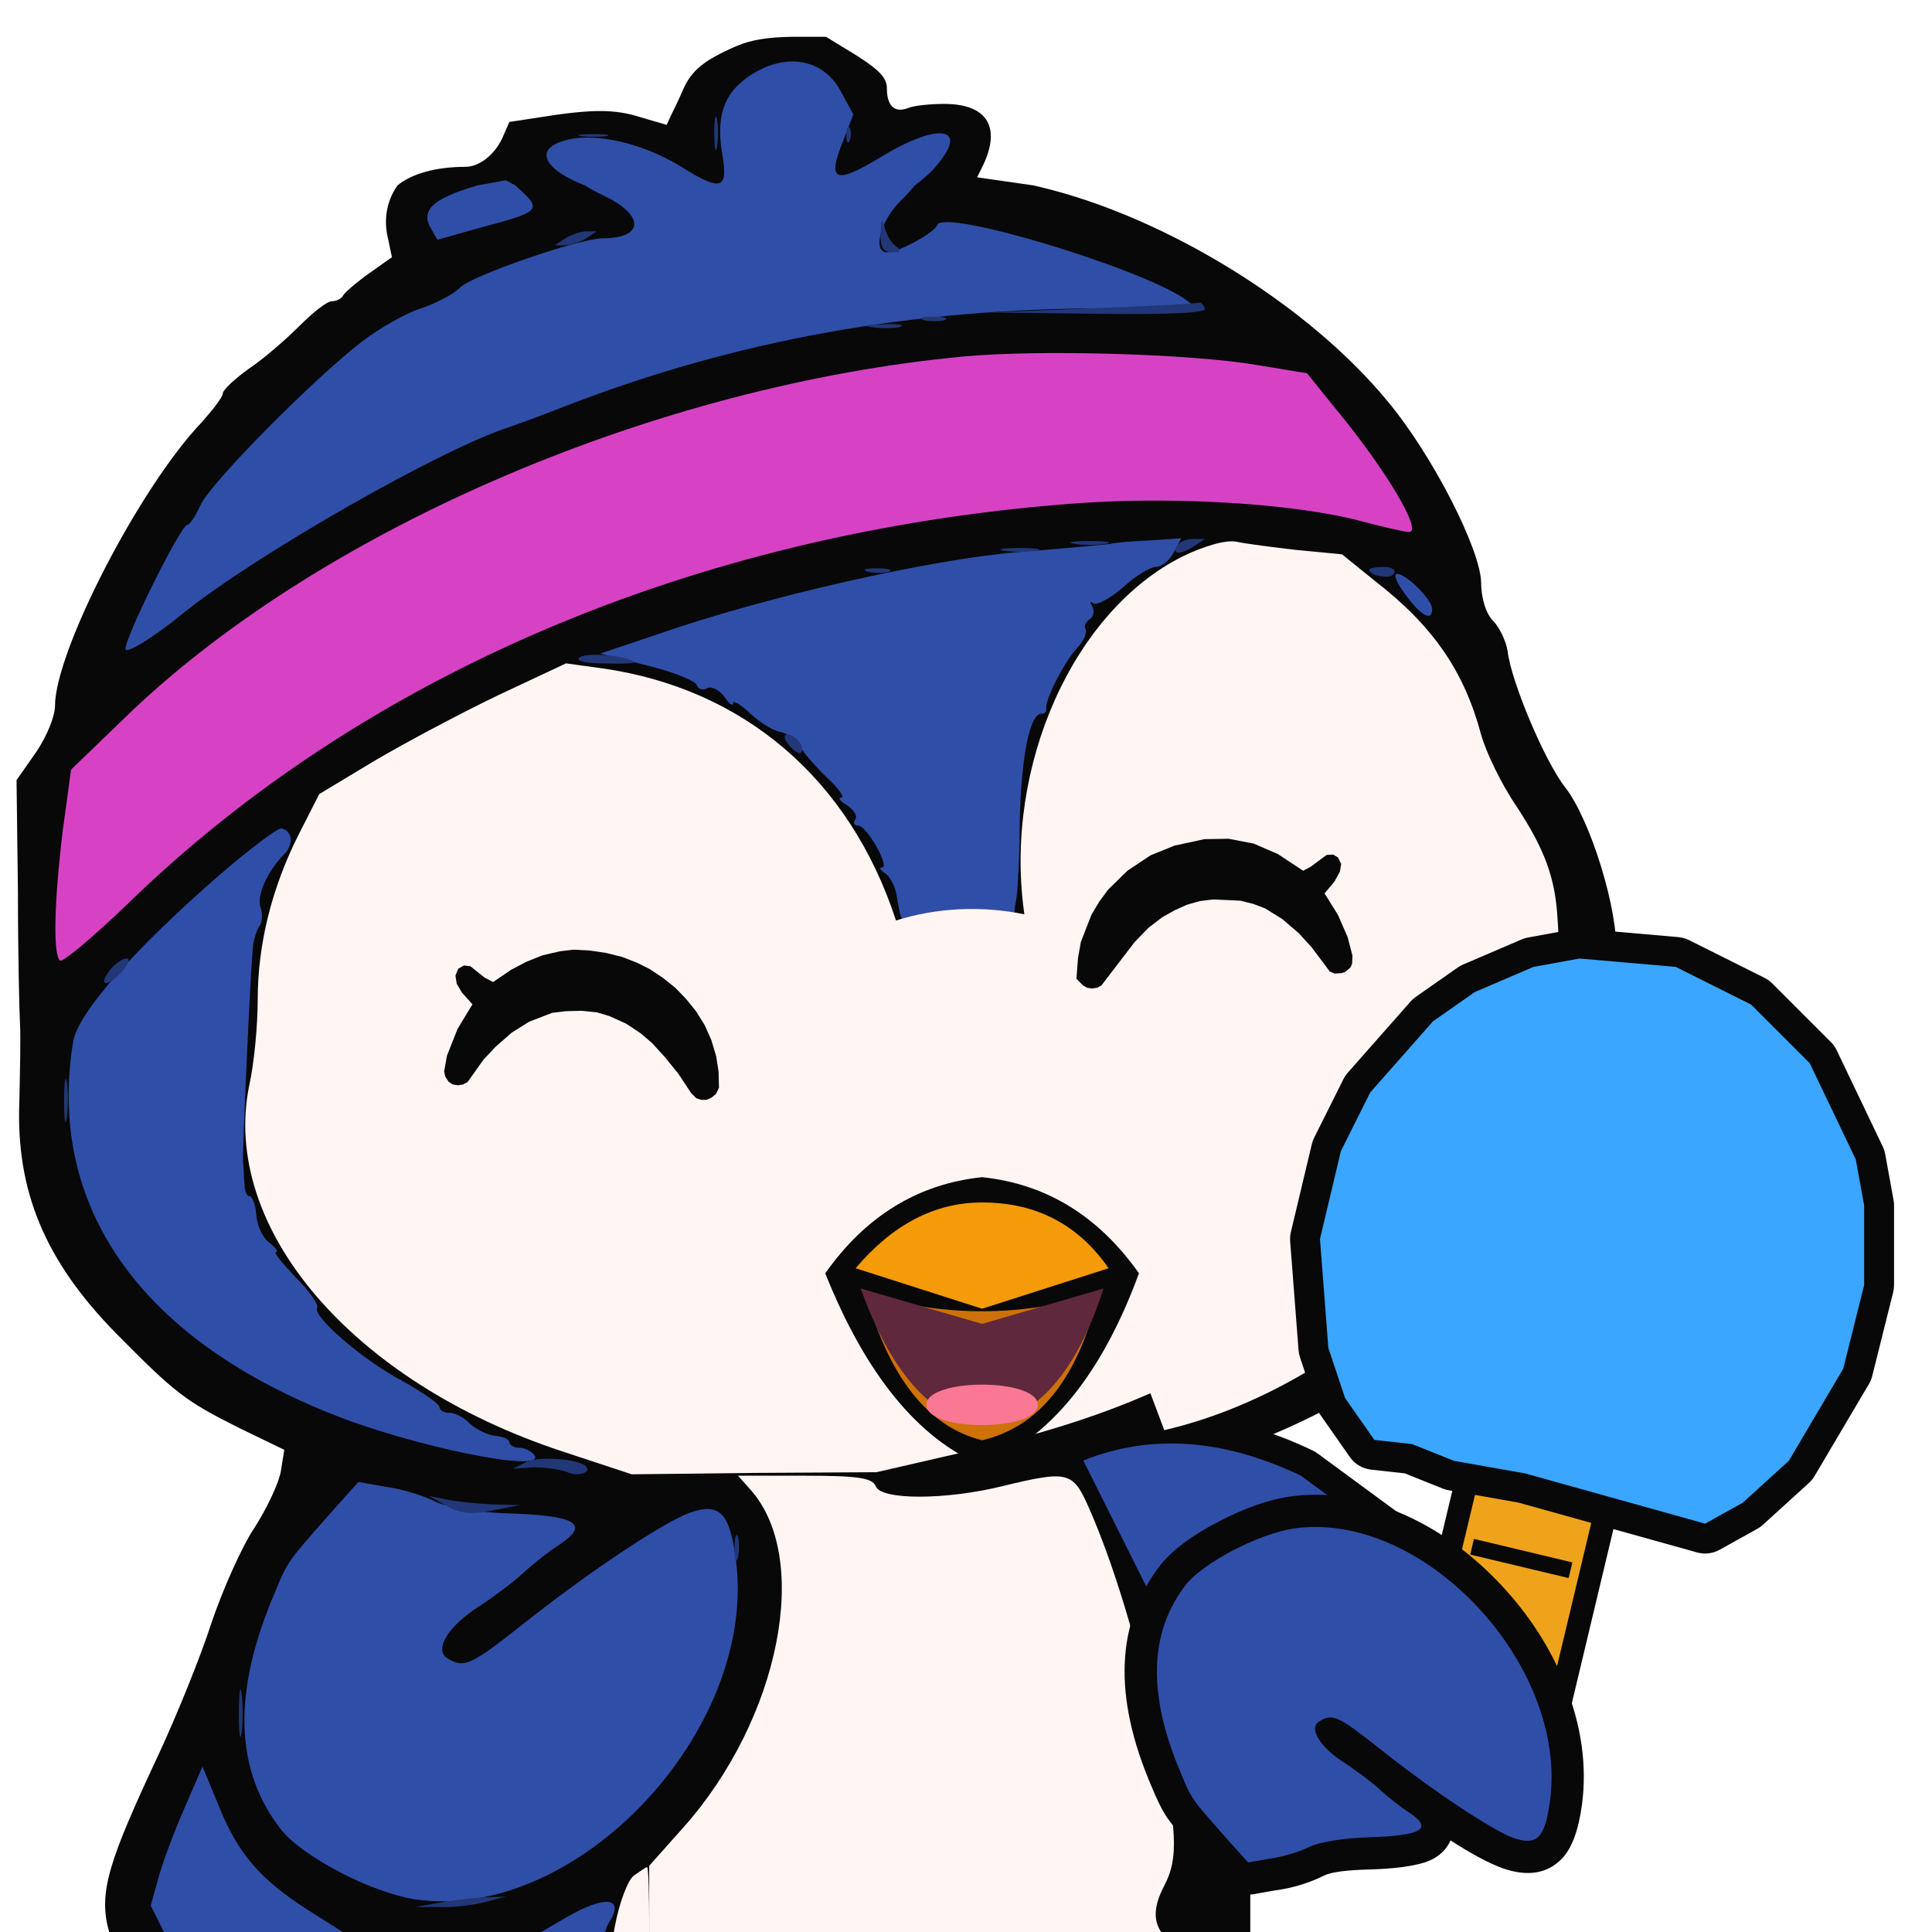
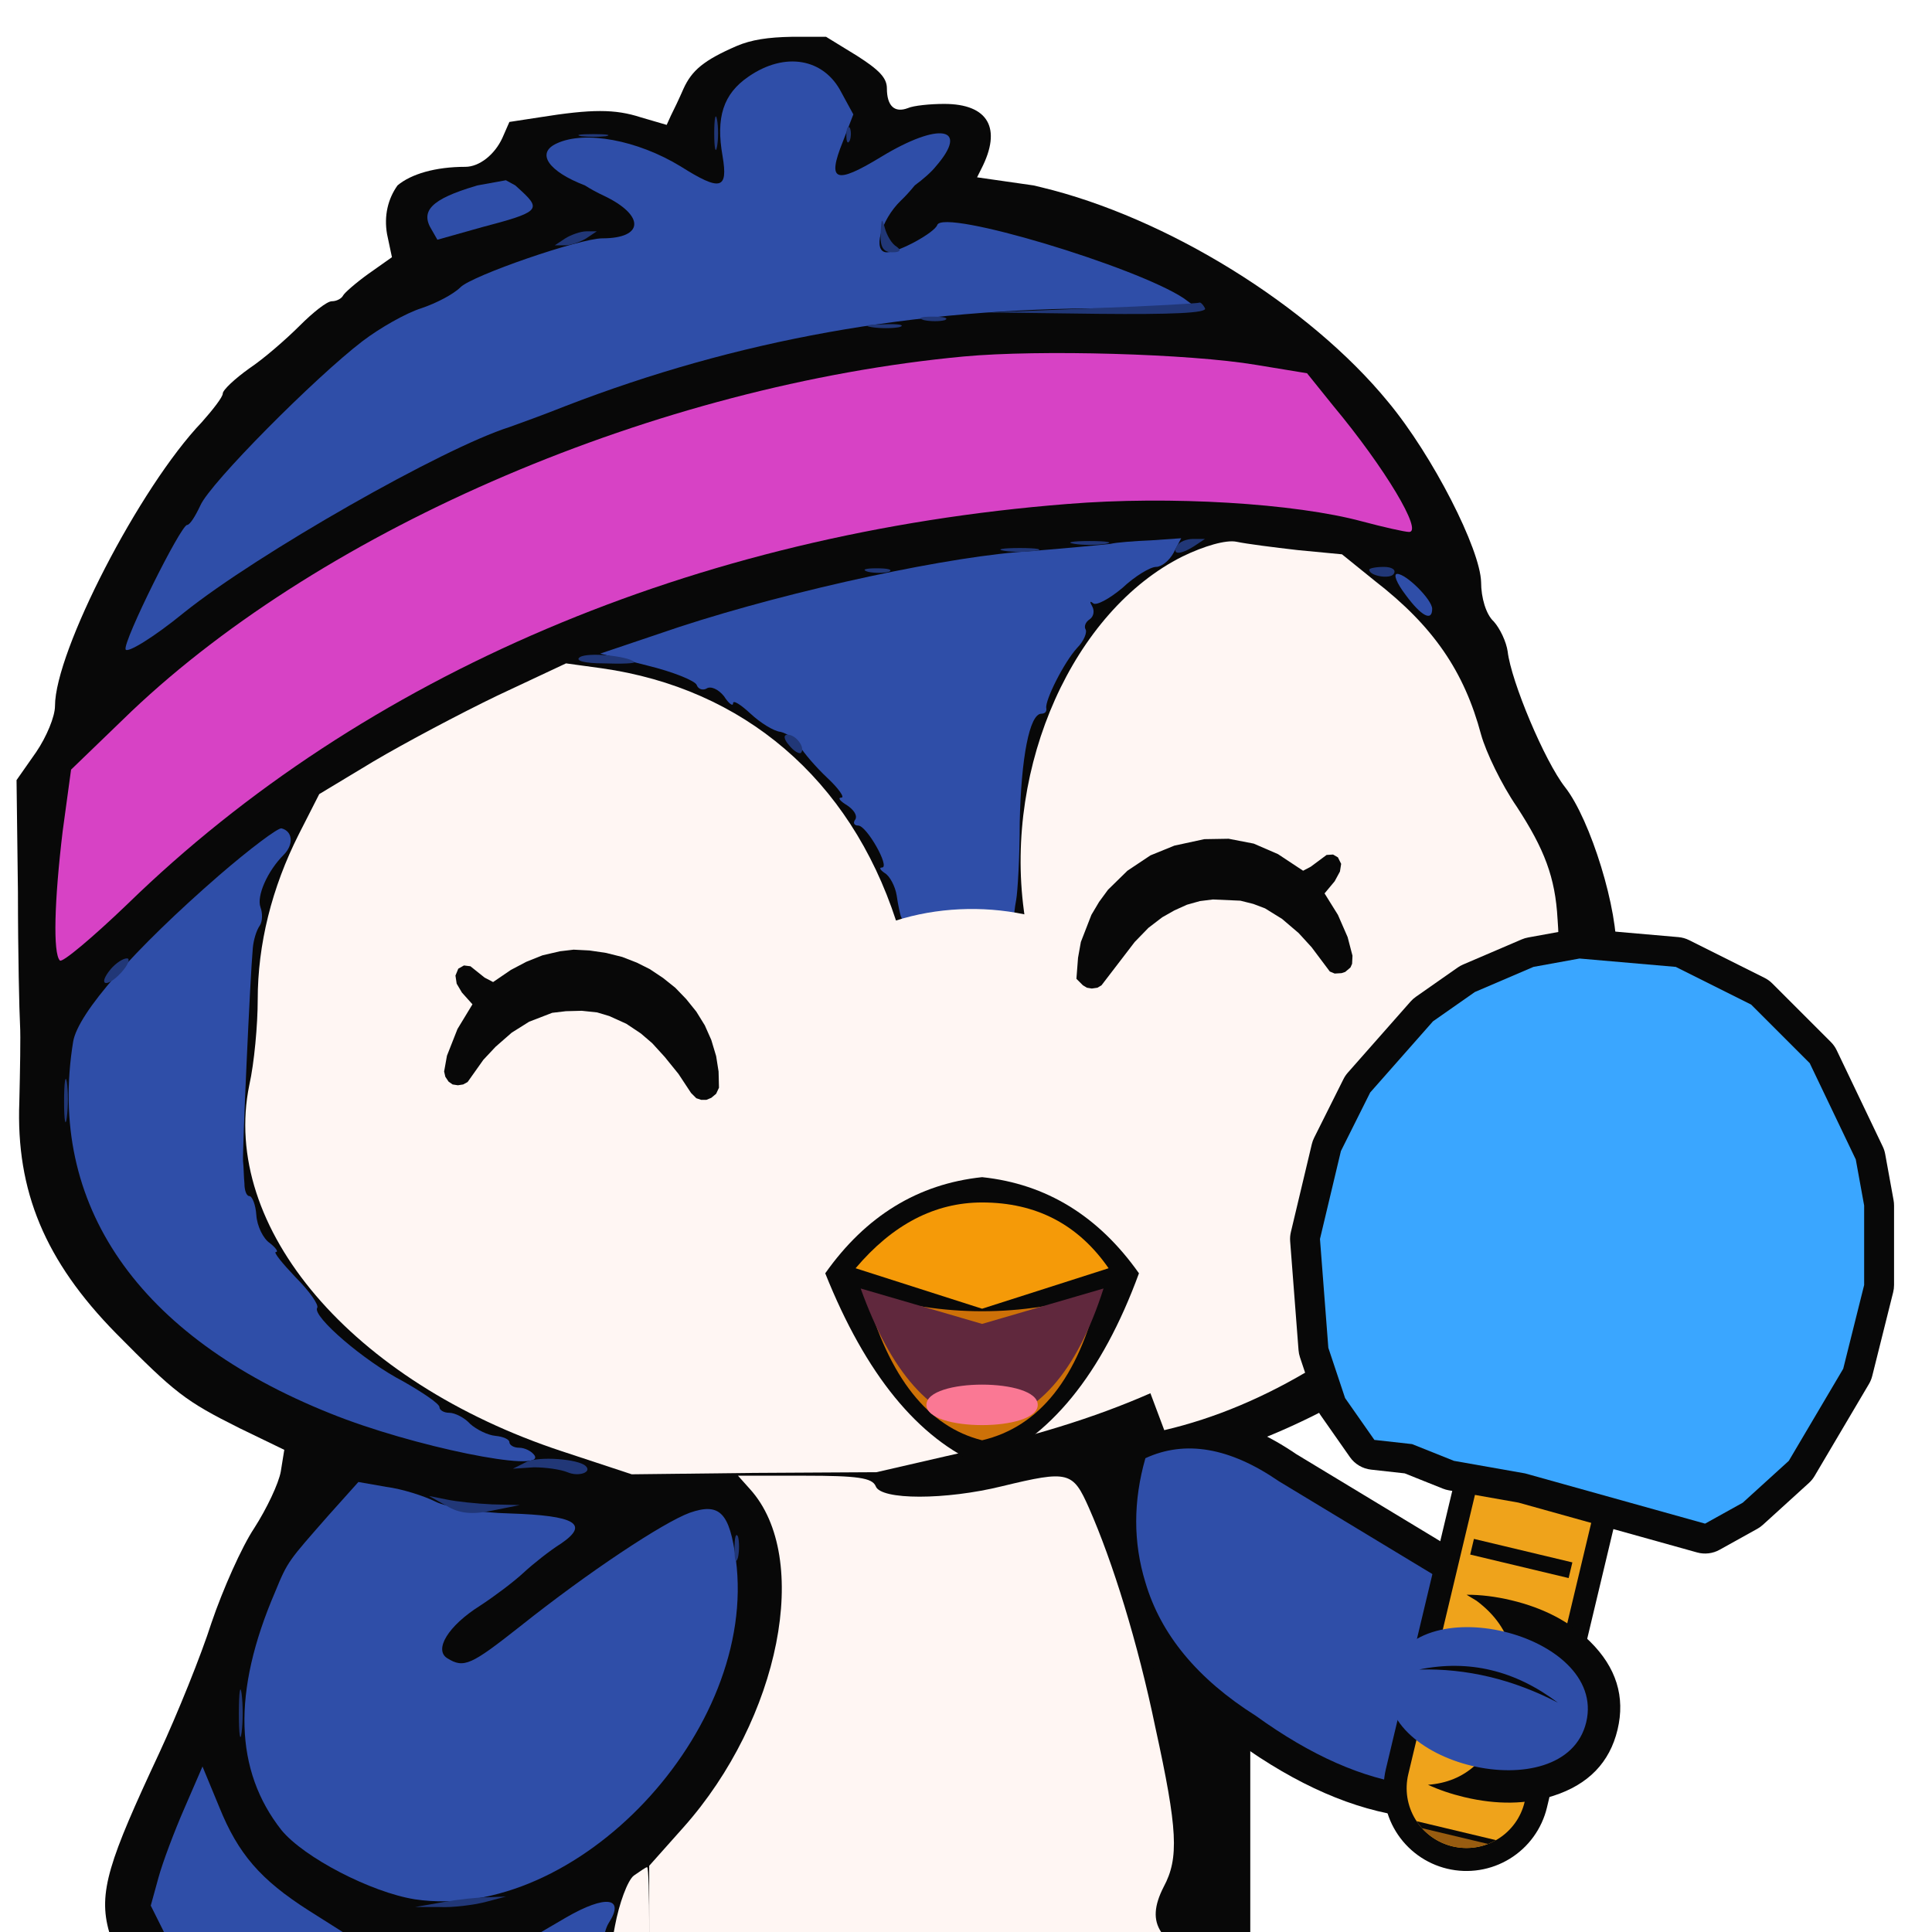
<svg xmlns="http://www.w3.org/2000/svg" viewBox="0 0 420 420" aria-hidden="true" class="sthings" data-character="pip">
  <g data-pip-part="body">
    <path fill="#080808" fill-rule="evenodd" d="M160.128 10.006C163.32 8.638 166.967 8.091 172.135 8H179.58L186.267 12.103C191.13 15.203 192.802 16.936 192.802 19.215C192.802 23.045 194.474 24.595 197.362 23.501C198.577 22.954 202.225 22.589 205.264 22.589C214.839 22.589 217.878 27.878 213.32 36.723L212.408 38.547L224.663 40.305L226.389 40.718C253.592 47.253 284.595 66.401 301.767 87.373C311.495 99.076 321.828 119.44 321.98 126.582C321.98 129.926 323.045 133.573 324.716 135.093C326.084 136.613 327.451 139.501 327.755 141.628C328.515 148.163 335.81 165.488 340.217 171.11C345.764 178.157 351.902 198.068 351.339 207.505H271.8V420.0H23.735C21.258 411.385 23.707 404.441 34.598 381.139C38.549 372.628 43.716 359.863 45.996 352.719C48.427 345.577 52.53 336.306 55.266 332.203C58.002 327.947 60.586 322.477 61.041 319.893L61.801 315.182L52.075 310.471C40.221 304.544 38.093 302.872 25.176 289.803C9.826 274.15 3.443 258.952 4.203 239.5C4.355 232.813 4.508 225.214 4.355 222.782C4.203 220.198 3.899 207.281 3.899 193.907L3.596 169.591L7.851 163.513C10.13 160.169 11.954 155.762 11.954 153.482C11.954 141.628 30.342 105.915 43.868 91.781C46.3 89.045 48.427 86.309 48.427 85.55C48.427 84.79 51.011 82.358 54.202 80.079C57.395 77.951 62.258 73.696 65.145 70.808C68.033 67.921 71.072 65.49 72.136 65.49C73.199 65.49 74.263 64.881 74.567 64.273C74.871 63.666 77.302 61.538 80.038 59.563L85.205 55.915L84.141 50.9C83.444 46.908 84.333 43.233 86.42 40.305C89.34 37.848 94.605 36.267 101.162 36.267C104.202 36.267 107.546 33.623 109.217 29.975L110.737 26.51L117.272 25.507C128.67 23.684 133.685 23.684 139.308 25.507L144.93 27.149L145.842 25.142C146.451 23.957 147.666 21.404 148.578 19.306C150.402 15.294 152.986 13.106 160.128 10.006Z" />
    <path fill="#080808" fill-rule="evenodd" d="M326.8 192.105 351.338 207.505Q350.89 221.805 349.9 238.305Q347.7 269.105 314.7 288.905Q286.1 312.005 252.0 319.705L248.7 305.405Q290.5 294.405 308.1 271.305Q331.2 246.005 326.8 219.605Z" />
    <path fill="#2f4ea8" fill-rule="evenodd" d="M162.712 16.662C170.614 11.191 179.125 12.65 182.924 20.127L185.508 24.869L183.228 30.796C179.733 39.458 181.557 40.188 191.587 34.079C204.201 26.419 210.887 27.605 203.44 36.175C202.47 37.399 200.691 38.958 198.86 40.305C197.826 41.573 196.774 42.727 195.842 43.605C191.435 47.86 189.611 54.851 192.802 54.851C195.386 54.851 203.137 50.596 203.745 48.925C204.961 45.277 247.21 58.043 257.391 64.881L260.279 67.009H241.13C198.426 67.009 160.28 73.847 122.895 88.285C118.336 90.109 112.864 92.084 110.737 92.844C96.299 97.404 56.026 120.352 40.07 133.118C33.383 138.589 27.608 142.084 27.303 141.172C26.696 139.501 39.31 114.121 40.677 114.121C41.285 114.121 42.501 112.145 43.564 109.866C45.692 105.003 68.488 82.054 78.823 74.152C82.622 71.265 88.245 68.072 91.588 67.009C94.779 65.945 98.579 63.969 100.099 62.45C102.683 59.866 126.086 51.812 130.949 51.812C140.067 51.812 140.22 46.796 131.253 42.541C129.771 41.852 128.4 41.1 127.153 40.305C119.322 37.308 116.352 33.284 121.071 31.161C127.15 28.334 138.548 30.431 147.971 36.175C156.633 41.647 158.304 41.191 157.089 33.988C155.57 25.507 157.24 20.401 162.712 16.662Z" />
    <path fill="#2f4ea8" fill-rule="evenodd" d="M112.022 40.305 113.473 41.629C117.727 45.581 116.967 46.189 104.81 49.38L95.084 52.116L93.867 49.988C91.285 45.884 93.716 43.301 103.442 40.414L103.802 40.305L109.977 39.185Z" />
    <path fill="#2f4ea8" fill-rule="evenodd" d="M241.435 118.225C242.65 117.92 246.601 117.616 250.249 117.465L256.784 117.008L255.112 120.2C254.2 121.871 252.528 123.24 251.312 123.24C250.097 123.24 246.753 125.215 244.017 127.798C241.13 130.23 238.242 131.75 237.635 131.142C236.875 130.534 236.875 130.838 237.483 131.902C237.939 132.814 237.787 134.029 236.875 134.638C235.963 135.245 235.66 136.157 235.963 136.765C236.42 137.372 235.66 139.348 234.139 140.868C231.252 144.059 227.149 152.266 227.452 153.938C227.604 154.697 227.149 155.154 226.389 155.154C223.805 155.154 221.982 164.728 221.677 178.862C221.677 186.46 221.222 193.907 220.917 195.579C220.614 197.098 220.31 199.682 220.31 201.05C220.158 202.873 218.942 203.785 216.359 203.785C214.23 203.785 210.127 204.85 207.088 206.065C201.313 208.496 197.058 207.737 198.426 204.393C198.882 203.178 198.426 202.266 197.514 202.266C196.602 202.266 195.995 201.809 195.995 201.05C196.146 200.442 196.146 199.682 195.842 199.226C195.69 198.77 195.235 196.794 194.93 194.667C194.626 192.691 193.411 190.412 192.347 189.804C191.435 189.196 190.979 188.588 191.739 188.588C193.562 188.588 188.396 179.469 186.572 179.469C185.66 179.469 185.355 178.862 185.964 178.102C186.42 177.19 185.508 175.975 184.14 175.063C182.621 174.151 182.012 173.391 182.924 173.391C183.685 173.391 182.316 171.415 179.885 169.135C177.301 166.704 174.717 163.665 173.805 162.144C173.046 160.777 171.071 159.409 169.702 159.105C168.183 158.953 165.296 157.129 163.167 155.154C161.04 153.178 159.368 152.115 159.368 152.875C159.368 153.634 158.457 153.026 157.392 151.354C156.177 149.834 154.505 149.075 153.593 149.682C152.834 150.139 151.77 149.834 151.465 148.922C151.162 148.01 146.299 146.035 140.676 144.668L130.493 142.084L143.108 137.829C166.663 129.622 201.921 121.719 220.917 120.047C230.948 119.288 240.218 118.376 241.435 118.225Z" />
    <path fill="#2f4ea8" fill-rule="evenodd" d="M305.567 129.318C303.591 126.734 302.832 124.759 303.743 124.759C305.72 124.759 311.342 130.382 311.342 132.357C311.342 135.245 308.911 133.878 305.567 129.318Z" />
    <path fill="#2f4ea8" fill-rule="evenodd" d="M47.667 190.259C54.354 184.484 60.434 179.926 61.193 180.078C63.625 180.685 63.929 183.572 61.649 185.853C58.154 189.347 55.723 194.819 56.634 197.251C57.09 198.466 57.09 200.29 56.483 201.202C55.723 202.266 55.114 204.393 54.963 206.065C54.354 212.752 52.683 250.29 52.835 252.417C52.987 253.632 52.987 255.913 53.139 257.28C53.139 258.8 53.595 260.016 54.202 260.016C54.811 260.016 55.571 261.84 55.723 264.119C55.874 266.551 57.242 269.285 58.61 270.197C59.977 271.262 60.586 272.173 59.977 272.173C59.37 272.173 61.346 274.605 64.233 277.644C67.273 280.684 69.4 283.723 68.945 284.331C67.88 286.155 79.126 295.881 87.637 300.289C91.892 302.72 95.539 305.152 95.539 305.912C95.539 306.519 96.451 307.128 97.667 307.128C98.883 307.128 101.011 308.191 102.226 309.559C103.595 310.775 106.026 311.991 107.698 312.143C109.37 312.294 110.737 312.903 110.737 313.51C110.737 314.118 111.649 314.726 112.864 314.726C114.08 314.726 115.6 315.485 116.208 316.397C118.639 320.35 89.461 314.422 71.832 307.279C30.039 290.563 10.13 261.84 15.905 226.429C16.97 220.198 29.127 206.369 47.667 190.259Z" />
-     <path fill="#080808" fill-rule="evenodd" d="M233.253 311.887Q257.717 302.103 285.41 315.347Q285.925 315.593 286.384 315.931L323.784 343.431Q324.264 343.784 324.666 344.224Q325.067 344.664 325.377 345.173Q325.685 345.684 325.888 346.244Q326.091 346.804 326.181 347.393Q326.271 347.982 326.243 348.577Q326.217 349.172 326.075 349.75Q325.932 350.329 325.68 350.869Q325.427 351.409 325.074 351.889Q324.857 352.185 324.605 352.452Q306.216 371.991 283.164 381.295Q274.377 385.931 266.662 381.644Q260.033 377.961 255.407 367.569L244.585 349.173Q244.48 348.995 244.389 348.811L230.089 320.211Q229.822 319.678 229.665 319.103Q229.507 318.528 229.465 317.934Q229.423 317.339 229.497 316.748Q229.572 316.158 229.76 315.592Q229.949 315.027 230.244 314.509Q230.539 313.992 230.93 313.541Q231.32 313.091 231.791 312.726Q232.262 312.36 232.794 312.094Q233.02 311.981 233.253 311.887Z" />
-     <path fill="#2f4ea8" fill-rule="evenodd" d="M235.5 317.505Q257.5 308.705 282.8 320.805L320.2 348.305Q302.6 367.005 280.6 375.805Q276.341 378.128 272.627 377.453Q265.79 376.21 260.8 364.805L249.8 346.105Z" />
+     <path fill="#080808" fill-rule="evenodd" d="M246.067 310.644Q262.609 303.01 281.792 316.113L324.622 342.01Q324.921 342.191 325.2 342.4Q341.325 354.494 333.623 375.274Q326.946 396.345 306.534 394.984Q306.333 394.971 306.132 394.946Q288.434 392.734 269.077 378.801Q248.004 365.423 242.284 345.975Q237.699 331.074 242.269 315.077Q242.373 314.715 242.515 314.366Q242.656 314.017 242.835 313.685Q243.013 313.353 243.226 313.043Q243.439 312.732 243.684 312.446Q243.929 312.16 244.203 311.902Q244.478 311.644 244.778 311.417Q245.078 311.189 245.402 310.996Q245.725 310.802 246.067 310.644Z" />
+     <path fill="#2f4ea8" fill-rule="evenodd" d="M249 317Q262 311 278 322L321 348Q333 357 327 373Q322 389 307 388Q291 386 273 373Q254 361 249 344Q245 331 249 317Z" />
    <path fill="#2f4ea8" fill-rule="evenodd" d="M71.376 329.468 77.911 322.172 83.989 323.237C87.485 323.693 92.196 325.213 94.627 326.428C97.059 327.644 104.05 328.859 110.889 329.012C125.023 329.468 128.214 331.291 121.983 335.546C119.551 337.066 115.904 339.954 113.776 341.929C111.649 343.905 107.393 347.096 104.354 349.072C97.363 353.479 94.324 358.646 97.211 360.47C100.859 362.75 102.378 361.99 113.168 353.479C128.062 341.626 144.171 330.988 149.946 328.859C156.48 326.58 158.609 328.859 159.976 339.042C164.839 376.123 125.326 418.068 90.221 412.901C80.646 411.381 66.057 403.782 61.193 397.856C51.011 384.938 50.403 367.917 59.826 346.032C62.561 339.346 62.713 339.346 71.376 329.468Z" />
    <path fill="#2f4ea8" fill-rule="evenodd" d="M40.07 393.144 44.021 384.026 47.667 392.841C51.771 403.022 56.634 408.646 67.121 415.332L74.498 420.0H35.64L32.774 414.269L34.446 408.19C35.358 404.846 37.941 398.007 40.07 393.144Z" />
    <path fill="#2f4ea8" fill-rule="evenodd" d="M123.047 416.853C131.71 411.838 135.964 412.445 132.317 418.068C131.991 418.611 131.724 419.29 131.542 420.0H117.666Z" />
    <path fill="#213777" fill-rule="evenodd" d="M155.265 28.972C155.265 25.689 155.57 24.413 155.873 25.963C156.177 27.605 156.177 30.34 155.873 31.89C155.57 33.531 155.265 32.255 155.265 28.972Z" />
    <path fill="#213777" fill-rule="evenodd" d="M183.988 29.428C183.988 27.878 184.292 27.24 184.748 27.787C185.052 28.425 185.052 29.701 184.748 30.523C184.292 31.434 183.988 30.887 183.988 29.428Z" />
    <path fill="#213777" fill-rule="evenodd" d="M126.39 29.61C124.871 29.337 126.086 29.154 128.974 29.154C131.861 29.154 133.077 29.337 131.71 29.61C130.189 29.793 127.758 29.793 126.39 29.61Z" />
    <path fill="#213777" fill-rule="evenodd" d="M191.435 50.596C191.587 47.404 191.739 47.253 192.347 49.532C192.802 51.204 193.866 53.028 194.93 53.635C195.995 54.395 195.69 54.851 194.018 54.851C192.042 54.851 191.283 53.788 191.435 50.596Z" />
    <path fill="#213777" fill-rule="evenodd" d="M122.895 51.812C124.111 51.052 126.238 50.292 127.454 50.292H129.734L127.454 51.812C126.238 52.571 124.111 53.331 122.895 53.331H120.615Z" />
    <path fill="#213777" fill-rule="evenodd" d="M237.635 67.009C250.249 66.553 260.583 65.945 260.735 65.793C260.887 65.641 261.495 66.097 261.951 67.009C262.559 68.072 254.504 68.377 238.851 68.225L214.839 67.921Z" />
    <path fill="#213777" fill-rule="evenodd" d="M200.858 69.593C199.337 69.137 200.249 68.832 202.68 68.832C205.264 68.832 206.328 69.137 205.416 69.593C204.352 69.896 202.225 69.896 200.858 69.593Z" />
    <path fill="#213777" fill-rule="evenodd" d="M189.46 71.113C187.484 70.808 188.699 70.504 192.042 70.504C195.386 70.353 196.905 70.656 195.538 71.113C194.018 71.416 191.283 71.416 189.46 71.113Z" />
    <path fill="#213777" fill-rule="evenodd" d="M233.532 118.225C231.555 117.92 233.076 117.616 236.875 117.616C240.674 117.616 242.195 117.92 240.371 118.225C238.395 118.528 235.355 118.528 233.532 118.225Z" />
    <path fill="#213777" fill-rule="evenodd" d="M255.872 118.68C256.327 117.768 257.999 117.16 259.367 117.16H261.951L259.671 118.68C256.632 120.656 254.655 120.656 255.872 118.68Z" />
    <path fill="#213777" fill-rule="evenodd" d="M218.335 119.744C216.359 119.44 217.878 119.135 221.677 119.135C225.477 119.135 226.997 119.44 225.173 119.744C223.198 120.047 220.158 120.047 218.335 119.744Z" />
    <path fill="#213777" fill-rule="evenodd" d="M188.699 124.303C187.179 123.847 188.091 123.543 190.523 123.543C193.107 123.543 194.171 123.847 193.259 124.303C192.195 124.607 190.067 124.607 188.699 124.303Z" />
    <path fill="#213777" fill-rule="evenodd" d="M297.664 123.847C297.664 123.543 299.033 123.24 300.855 123.24C302.527 123.24 303.591 123.847 302.984 124.759C302.224 125.975 297.664 125.215 297.664 123.847Z" />
    <path fill="#213777" fill-rule="evenodd" d="M126.086 142.844C127.758 141.78 136.268 142.54 137.94 143.907C138.245 144.212 135.204 144.364 131.253 144.212C126.998 144.212 124.871 143.604 126.086 142.844Z" />
    <path fill="#213777" fill-rule="evenodd" d="M171.526 161.993C170.311 160.625 170.311 159.713 171.223 159.713C173.046 159.713 175.174 162.601 174.11 163.665C173.805 163.968 172.59 163.36 171.526 161.993Z" />
    <path fill="#213777" fill-rule="evenodd" d="M24.112 210.625C25.176 209.408 26.696 208.344 27.608 208.344C28.367 208.344 27.911 209.713 26.391 211.384C23.2 214.879 21.073 214.271 24.112 210.625Z" />
    <path fill="#213777" fill-rule="evenodd" d="M13.929 239.5C13.929 235.244 14.234 233.42 14.538 235.244C14.841 237.219 14.841 240.563 14.538 242.843C14.234 245.275 13.929 243.603 13.929 239.5Z" />
    <path fill="#213777" fill-rule="evenodd" d="M114.536 317.766C117.272 316.55 125.63 317.157 127.302 318.678C128.822 320.045 125.783 321.109 123.351 320.045C121.83 319.438 118.639 318.981 116.055 318.981L111.497 319.285Z" />
    <path fill="#213777" fill-rule="evenodd" d="M97.059 327.34 93.26 325.213 97.059 325.972C99.187 326.428 103.595 326.884 106.938 327.035L113.016 327.188L106.938 328.404C102.53 329.316 99.795 329.012 97.059 327.34Z" />
    <path fill="#213777" fill-rule="evenodd" d="M159.673 336.763C159.673 334.179 159.976 333.115 160.433 334.027C160.736 335.091 160.736 337.218 160.433 338.585C159.976 340.106 159.673 339.194 159.673 336.763Z" />
    <path fill="#213777" fill-rule="evenodd" d="M51.923 372.476C51.923 367.917 52.227 365.941 52.53 368.221C52.835 370.653 52.835 374.3 52.53 376.579C52.227 379.01 51.923 377.035 51.923 372.476Z" />
    <path fill="#213777" fill-rule="evenodd" d="M96.299 413.509C99.642 412.901 104.05 412.445 106.177 412.445L109.977 412.293L105.417 413.509C102.986 414.117 98.427 414.725 95.539 414.572H90.221Z" />
    <path fill="#fff6f3" fill-rule="evenodd" d="M257.087 120.959C261.799 118.68 266.51 117.313 268.789 117.768C270.917 118.225 276.845 118.984 282.163 119.592L291.737 120.504L298.88 126.279C311.646 136.157 318.333 146.035 321.98 159.713C323.045 163.513 326.388 170.503 329.73 175.366C335.733 184.57 338.107 190.73 338.598 199.805H338.603Q341.1 232.805 318.0 271.305Q286.1 303.205 253.1 310.905L250.089 302.878C237.848 308.255 224.218 312.453 205.721 316.55L190.523 320.045L163.927 320.197L137.333 320.501L122.135 315.485C76.542 300.441 47.82 266.854 54.202 235.852C55.266 231.141 56.026 222.782 56.026 217.31C56.026 205.305 59.066 192.995 64.992 181.293L69.4 172.631L81.254 165.488C87.941 161.537 99.947 155.154 108.153 151.203L123.047 144.212L130.798 145.276C161.639 149.638 184.737 169.343 194.781 200.112C203.601 197.304 213.52 196.856 222.69 198.768L222.589 198.01C218.335 166.4 233.379 132.814 257.087 120.959Z" />
    <path fill="#fff6f3" fill-rule="evenodd" d="M137.788 407.734C139.155 406.822 140.372 405.91 140.676 405.91C140.979 405.91 141.132 411.99 141.132 419.588V420.0H133.439C133.518 419.573 133.6 419.132 133.685 418.676C134.597 413.813 136.421 408.797 137.788 407.734Z" />
    <path fill="#fff6f3" fill-rule="evenodd" d="M163.016 323.693 160.433 320.805H174.87C186.42 320.805 189.611 321.26 190.371 323.084C191.435 326.125 205.568 326.125 217.878 323.084C232.315 319.59 233.227 319.893 236.723 327.796C241.89 339.497 247.361 357.127 251.161 375.516C256.024 397.704 256.327 403.934 252.984 410.166C250.873 414.284 250.668 417.375 252.423 420.0H141.132V405.606L148.578 397.247C169.551 373.692 176.541 338.585 163.016 323.693Z" />
    <path fill="#d742c5" fill-rule="evenodd" d="M209.52 77.495C225.933 75.976 258.608 76.888 273.045 79.319L284.139 81.143L289.762 88.133C301.16 101.81 309.366 115.641 306.327 115.641C305.415 115.641 300.704 114.577 296.145 113.36C281.555 109.409 254.352 107.738 232.012 109.562C151.162 115.944 78.974 146.643 27.76 196.491C20.161 203.785 13.474 209.408 13.017 208.801C11.498 207.281 11.802 195.882 13.626 180.685L15.449 167.312L28.52 154.697C70.767 114.577 142.955 83.726 209.52 77.495Z" />
  </g>
  <g class="sthings-face" data-face="happy">
    <g data-pip-part="eye-0">
      <path fill="#080808" fill-rule="evenodd" d="M121.716 206.801 124.708 206.449 128.14 206.625 131.748 207.153 135.268 208.033 138.436 209.265 141.252 210.673 144.156 212.609 146.796 214.721 149.172 217.185 151.372 219.913 153.22 222.905 154.628 226.073 155.684 229.593 156.212 232.937 156.3 236.457 155.684 237.777 154.628 238.657 153.572 239.097H152.428L151.372 238.745L150.228 237.601L147.5 233.465L144.508 229.769L141.78 226.777L139.316 224.665L136.148 222.553L132.452 220.881L129.812 220.089L126.468 219.737L123.036 219.825L120.044 220.177L115.028 222.113L111.244 224.489L107.724 227.569L105.084 230.385L101.652 235.225L100.684 235.753L99.54 235.929L98.396 235.753L97.516 235.137L96.812 234.081L96.548 232.937L97.164 229.505L99.452 223.697L102.708 218.329L100.42 215.777L99.276 213.841L99.012 212.081L99.628 210.585L100.86 209.881L102.268 210.057L105.348 212.521L107.196 213.489L111.068 210.849L114.412 209.089L117.932 207.681L121.716 206.801Z" />
    </g>
    <g data-pip-part="eye-1">
      <path fill="#080808" fill-rule="evenodd" d="M261.812 182.425 267.092 182.337 272.548 183.393 277.828 185.681 283.284 189.289 284.956 188.409 288.388 185.857 289.796 185.769 290.852 186.385 291.556 187.793 291.292 189.465 290.148 191.577 287.948 194.217 290.852 198.881 292.964 203.721 294.02 207.769 293.932 209.529 293.58 210.321 292.436 211.289 291.644 211.553 290.148 211.641 289.092 211.201 285.132 205.921 282.316 202.841 278.708 199.761 275.012 197.473 272.46 196.505 269.644 195.801 263.66 195.537 260.844 195.889 258.028 196.681 255.3 197.913 252.66 199.409 249.668 201.697 246.676 204.777 239.46 214.193 238.58 214.721 237.348 214.897 236.292 214.721 235.412 214.193 234.004 212.785 234.356 208.209 234.972 204.777 237.26 198.881 238.932 196.065 240.868 193.425 245.092 189.289 250.108 185.945 255.3 183.833 261.812 182.425Z" />
    </g>
    <g data-pip-part="beak">
      <path fill="#080808" fill-rule="evenodd" d="M179.4 276.805Q192.6 258.105 213.5 255.905Q234.4 258.105 247.6 276.805Q235.5 309.805 213.5 318.605Q192.6 309.805 179.4 276.805Z" />
      <path fill="#cd7108" fill-rule="evenodd" d="M188.2 281.205Q213.5 288.905 238.8 281.205Q232.2 308.705 213.5 313.105Q195.9 308.705 188.2 281.205Z" />
      <path fill="#f59a08" fill-rule="evenodd" d="M186.0 275.705Q198.1 261.405 213.5 261.405Q231.1 261.405 241.0 275.705L213.5 284.505L186.0 275.705Z" />
      <path fill="#60283d" fill-rule="evenodd" d="M187.1 280.105 213.5 287.805 239.9 280.105Q231.1 307.605 213.5 309.805Q197.0 307.605 187.1 280.105Z" />
      <path fill="#fa7894" fill-rule="evenodd" d="M201.4 305.405C201.4 299.539 225.6 299.539 225.6 305.405C225.6 311.271 201.4 311.271 201.4 305.405Z" />
    </g>
  </g>
  <g data-pip-part="racket">
-     <path fill="#080808" fill-rule="evenodd" d="M353.666 320.181 335.516 396.181Q335.312 397.042 335.023 397.878Q334.734 398.713 334.365 399.517Q333.996 400.32 333.55 401.083Q333.103 401.846 332.584 402.563Q332.329 402.916 332.056 403.257L300.393 395.7Q300.303 395.271 300.234 394.837Q300.095 393.964 300.041 393.082Q299.989 392.198 300.023 391.315Q300.056 390.432 300.176 389.555Q300.297 388.679 300.501 387.819L318.651 311.819Q318.856 310.959 319.145 310.123Q319.433 309.287 319.803 308.484Q320.173 307.68 320.618 306.916Q321.065 306.153 321.584 305.437Q322.102 304.721 322.689 304.06Q323.276 303.399 323.924 302.797Q324.573 302.196 325.278 301.662Q325.982 301.127 326.735 300.664Q327.489 300.201 328.284 299.814Q329.078 299.428 329.908 299.12Q330.737 298.813 331.593 298.588Q332.447 298.364 333.321 298.225Q334.194 298.086 335.077 298.033Q335.96 297.979 336.843 298.013Q337.727 298.047 338.603 298.167Q339.48 298.287 340.339 298.493Q341.199 298.697 342.035 298.987Q342.871 299.275 343.675 299.644Q344.478 300.014 345.242 300.459Q346.005 300.906 346.721 301.425Q347.437 301.943 348.098 302.531Q348.76 303.117 349.361 303.766Q349.963 304.414 350.497 305.119Q351.032 305.823 351.495 306.577Q351.957 307.33 352.344 308.125Q352.731 308.921 353.038 309.75Q353.345 310.578 353.57 311.434Q353.794 312.29 353.934 313.162Q354.072 314.036 354.126 314.919Q354.179 315.801 354.145 316.686Q354.112 317.569 353.992 318.444Q353.871 319.321 353.666 320.181Z" />
-     <path fill="#efa31b" fill-rule="evenodd" d="M348.803 319.02 330.653 395.02Q330.505 395.641 330.297 396.244Q330.088 396.848 329.822 397.429Q329.554 398.009 329.233 398.56Q328.911 399.112 328.536 399.629Q328.161 400.146 327.737 400.623Q327.314 401.102 326.845 401.535Q326.637 401.729 326.422 401.911L306.028 397.044Q305.918 396.782 305.819 396.515Q305.596 395.915 305.435 395.297Q305.272 394.68 305.172 394.05Q305.071 393.418 305.033 392.781Q304.995 392.143 305.019 391.505Q305.043 390.867 305.13 390.235Q305.217 389.601 305.364 388.981L323.514 312.981Q323.663 312.359 323.871 311.755Q324.08 311.151 324.346 310.572Q324.613 309.991 324.935 309.44Q325.257 308.889 325.632 308.372Q326.007 307.855 326.43 307.376Q326.854 306.899 327.323 306.464Q327.791 306.03 328.299 305.644Q328.809 305.259 329.353 304.924Q329.897 304.59 330.471 304.311Q331.045 304.031 331.644 303.809Q332.243 303.587 332.861 303.425Q333.479 303.263 334.109 303.162Q334.74 303.062 335.378 303.023Q336.015 302.985 336.653 303.009Q337.292 303.033 337.924 303.12Q338.557 303.207 339.178 303.356Q339.799 303.504 340.403 303.712Q341.007 303.921 341.587 304.187Q342.167 304.455 342.718 304.777Q343.27 305.099 343.787 305.473Q344.304 305.848 344.782 306.272Q345.26 306.695 345.694 307.164Q346.128 307.633 346.514 308.142Q346.9 308.65 347.235 309.195Q347.569 309.738 347.849 310.312Q348.128 310.887 348.349 311.486Q348.571 312.084 348.733 312.702Q348.896 313.321 348.996 313.951Q349.097 314.581 349.135 315.219Q349.173 315.856 349.149 316.495Q349.125 317.133 349.038 317.766Q348.952 318.398 348.803 319.02Z" />
-     <path fill="#080808" fill-rule="evenodd" d="M341.819 339.652 341.007 343.057 319.608 337.947 320.421 334.543 341.819 339.652Z" />
-     <path fill="#080808" fill-rule="evenodd" d="M305.875 395.465 327.273 400.573 327.041 401.545 305.643 396.438 305.875 395.465Z" />
+     <path fill="#080808" fill-rule="evenodd" d="M353.638 320.252 336.3 392.912Q336.095 393.772 335.806 394.609Q335.517 395.445 335.148 396.248Q334.779 397.051 334.333 397.815Q333.887 398.578 333.368 399.295Q332.85 400.01 332.263 400.672Q331.677 401.334 331.028 401.935Q330.38 402.537 329.675 403.071Q328.971 403.606 328.218 404.069Q327.464 404.532 326.669 404.919Q325.874 405.306 325.045 405.613Q324.216 405.921 323.36 406.145Q322.505 406.37 321.632 406.509Q320.759 406.649 319.876 406.702Q318.993 406.755 318.11 406.722Q317.226 406.688 316.35 406.568Q315.473 406.448 314.613 406.243Q313.753 406.038 312.918 405.749Q312.081 405.461 311.278 405.092Q310.475 404.723 309.711 404.276Q308.947 403.83 308.231 403.311Q307.515 402.793 306.853 402.206Q306.192 401.62 305.591 400.971Q304.989 400.323 304.455 399.618Q303.92 398.914 303.457 398.161Q302.994 397.408 302.607 396.613Q302.22 395.817 301.913 394.988Q301.605 394.159 301.381 393.303Q301.156 392.448 301.017 391.575Q300.877 390.702 300.824 389.819Q300.771 388.936 300.804 388.053Q300.838 387.169 300.958 386.293Q301.078 385.417 301.283 384.557L318.621 311.897Q318.826 311.036 319.114 310.201Q319.403 309.365 319.772 308.562Q320.141 307.758 320.587 306.994Q321.033 306.231 321.552 305.514Q322.071 304.798 322.657 304.136Q323.244 303.475 323.892 302.874Q324.541 302.272 325.245 301.738Q325.949 301.203 326.703 300.74Q327.456 300.277 328.251 299.89Q329.046 299.503 329.876 299.196Q330.705 298.888 331.56 298.664Q332.415 298.439 333.289 298.3Q334.162 298.16 335.044 298.107Q335.927 298.054 336.811 298.087Q337.695 298.121 338.571 298.241Q339.447 298.361 340.307 298.566Q341.167 298.771 342.003 299.06Q342.839 299.348 343.642 299.717Q344.446 300.087 345.209 300.533Q345.973 300.979 346.689 301.498Q347.405 302.016 348.067 302.603Q348.729 303.189 349.33 303.838Q349.931 304.486 350.466 305.191Q351 305.895 351.464 306.648Q351.927 307.402 352.314 308.197Q352.701 308.992 353.008 309.821Q353.315 310.65 353.54 311.505Q353.764 312.361 353.904 313.234Q354.043 314.107 354.096 314.99Q354.15 315.872 354.116 316.756Q354.083 317.639 353.963 318.516Q353.843 319.392 353.638 320.252Z" />
+     <path fill="#efa31b" fill-rule="evenodd" d="M348.774 319.092 331.436 391.752Q331.288 392.373 331.08 392.977Q330.871 393.58 330.605 394.161Q330.338 394.741 330.016 395.293Q329.694 395.844 329.319 396.361Q328.945 396.878 328.521 397.356Q328.097 397.834 327.629 398.269Q327.161 398.703 326.652 399.089Q326.143 399.475 325.599 399.809Q325.055 400.144 324.481 400.423Q323.907 400.703 323.308 400.925Q322.709 401.147 322.091 401.309Q321.473 401.471 320.843 401.572Q320.212 401.672 319.575 401.711Q318.937 401.749 318.299 401.725Q317.661 401.701 317.028 401.614Q316.395 401.528 315.774 401.38Q315.153 401.231 314.549 401.023Q313.945 400.815 313.365 400.548Q312.785 400.281 312.233 399.959Q311.682 399.637 311.165 399.262Q310.648 398.888 310.17 398.464Q309.692 398.041 309.257 397.572Q308.823 397.104 308.437 396.595Q308.051 396.086 307.716 395.542Q307.382 394.998 307.102 394.424Q306.823 393.85 306.601 393.251Q306.379 392.652 306.217 392.034Q306.055 391.417 305.954 390.786Q305.853 390.155 305.815 389.518Q305.776 388.88 305.801 388.242Q305.825 387.604 305.912 386.971Q305.998 386.339 306.146 385.717L323.484 313.057Q323.632 312.436 323.841 311.832Q324.049 311.229 324.316 310.648Q324.582 310.068 324.904 309.516Q325.227 308.965 325.601 308.448Q325.976 307.931 326.399 307.453Q326.823 306.975 327.291 306.54Q327.76 306.106 328.268 305.72Q328.777 305.334 329.321 305Q329.865 304.665 330.439 304.386Q331.014 304.106 331.613 303.884Q332.211 303.662 332.829 303.5Q333.447 303.338 334.078 303.237Q334.708 303.137 335.346 303.098Q335.983 303.06 336.621 303.084Q337.26 303.108 337.892 303.195Q338.525 303.281 339.146 303.429Q339.768 303.578 340.371 303.786Q340.975 303.995 341.555 304.261Q342.136 304.528 342.687 304.85Q343.238 305.172 343.756 305.547Q344.273 305.921 344.751 306.345Q345.229 306.768 345.663 307.237Q346.097 307.705 346.483 308.214Q346.869 308.723 347.204 309.267Q347.538 309.811 347.818 310.385Q348.097 310.959 348.319 311.558Q348.541 312.157 348.703 312.775Q348.865 313.392 348.966 314.023Q349.067 314.654 349.105 315.291Q349.144 315.929 349.12 316.567Q349.096 317.205 349.009 317.838Q348.922 318.471 348.774 319.092Z" />
+     <path fill="#080808" fill-rule="evenodd" d="M341.819 339.652 320.421 334.543 319.608 337.947 341.007 343.057 341.819 339.652Z" />
+     <path fill="#985c10" fill-rule="evenodd" d="M324.55 400.389Q324.517 400.406 324.481 400.423Q323.907 400.703 323.308 400.925Q322.709 401.147 322.091 401.309Q321.473 401.471 320.843 401.572Q320.212 401.672 319.575 401.711Q318.937 401.749 318.299 401.725Q317.661 401.701 317.028 401.614Q316.395 401.528 315.774 401.38Q315.153 401.231 314.549 401.023Q313.945 400.815 313.365 400.548Q312.785 400.281 312.233 399.959Q311.682 399.637 311.165 399.262Q310.648 398.888 310.17 398.464Q309.692 398.041 309.257 397.572Q308.823 397.104 308.437 396.595Q308.412 396.562 308.391 396.534L324.55 400.389Z" />
+     <path fill="#080808" fill-rule="evenodd" d="M309.126 397.429Q308.764 397.026 308.437 396.595Q308.185 396.263 307.955 395.915L325.218 400.035Q324.856 400.241 324.481 400.423Q323.994 400.66 323.489 400.856L309.126 397.429Z" />
    <g data-pip-part="flipper">
-       <path fill="#080808" fill-rule="evenodd" d="M260.826 403.659Q260.506 403.295 259.909 402.614Q255.061 397.091 253.759 395.19Q252.201 392.919 250.371 388.443Q237.614 358.817 252.445 340Q256.368 335.218 264.915 330.781Q273.216 326.471 280.068 325.384Q292.355 323.575 305.109 329.211Q316.677 334.323 326.15 344.363Q335.576 354.352 340.354 366.491Q345.56 379.716 343.91 392.295Q342.775 400.746 339.518 404.084Q334.752 408.97 326.639 406.14Q322.18 404.497 315.33 400.091Q314.259 402.527 311.782 403.976Q308.197 406.074 297.925 406.405Q290.137 406.579 287.822 407.737Q282.929 410.182 277.244 410.949L272.524 411.775Q272.086 411.852 271.643 411.872Q271.199 411.893 270.757 411.858Q270.314 411.822 269.879 411.731Q269.445 411.64 269.026 411.495Q268.606 411.349 268.208 411.151Q267.81 410.954 267.441 410.708Q267.071 410.463 266.736 410.172Q266.399 409.881 266.103 409.551L260.875 403.714L260.826 403.659Z" />
-       <path fill="#2f4ea8" fill-rule="evenodd" d="M266.089 399.044C259.159 391.141 259.038 391.141 256.849 385.792C249.312 368.284 249.798 354.667 257.943 344.334C261.834 339.592 273.505 333.513 281.165 332.297C309.25 328.164 340.86 361.72 336.969 391.384C335.875 399.531 334.173 401.354 328.945 399.531C324.325 397.828 311.439 389.317 299.523 379.834C290.892 373.026 289.675 372.418 286.758 374.242C284.448 375.701 286.879 379.834 292.472 383.361C294.903 384.941 298.308 387.494 300.009 389.074C301.712 390.655 304.63 392.965 306.575 394.181C311.559 397.585 309.006 399.044 297.7 399.409C292.229 399.531 286.636 400.503 284.691 401.476C282.745 402.448 278.976 403.664 276.18 404.029L271.317 404.88L266.089 399.044Z" />
+       <path fill="#080808" fill-rule="evenodd" d="M310.432 387.997Q322.596 387.094 327 373Q333 357 321 348L318.824 346.684Q323.471 346.672 328.539 347.882Q339.135 350.41 345.675 356.868Q354.201 365.287 351.641 376.012Q349.082 386.736 337.674 390.399Q328.923 393.208 318.327 390.68Q314.049 389.659 310.432 387.997Z" />
+       <path fill="#2f4ea8" fill-rule="evenodd" d="M302.034 364.175C306.676 344.721 349.474 354.933 344.833 374.387C340.191 393.84 297.392 383.628 302.034 364.175Z" />
+       <path fill="#080808" fill-rule="evenodd" d="M308.497 362.941Q324.712 359.613 338.65 370.136Q324.016 362.532 308.497 362.941Z" />
    </g>
    <g data-pip-part="blade">
      <path fill="#080808" fill-rule="evenodd" d="M332.198 203.8 342.208 201.98Q343.065 201.824 343.934 201.899L364.863 203.72Q366.099 203.827 367.207 204.381L383.586 212.572Q384.53 213.042 385.276 213.789L398.016 226.528Q398.804 227.316 399.283 228.32L409.293 249.25Q409.67 250.035 409.825 250.892L411.645 260.902Q411.75 261.479 411.75 262.065V279.355Q411.75 280.156 411.556 280.931L407.005 299.132Q406.777 300.048 406.296 300.862L394.467 320.882Q393.967 321.726 393.242 322.385L383.232 331.485Q382.676 331.991 382.017 332.357L373.827 336.907Q372.705 337.529 371.431 337.68Q370.159 337.831 368.922 337.485L330.098 326.652L314.941 323.976Q314.28 323.86 313.656 323.61L305.375 320.298L298.062 319.485Q296.669 319.33 295.464 318.616Q294.259 317.901 293.455 316.753L287.084 307.652Q286.542 306.878 286.243 305.98L282.603 295.061Q282.35 294.302 282.29 293.503L280.469 269.843Q280.391 268.829 280.626 267.84L285.177 248.73Q285.351 247.999 285.686 247.328L292.057 234.588Q292.435 233.83 292.996 233.194L306.646 217.724Q307.158 217.144 307.792 216.7L316.892 210.33Q317.442 209.945 318.059 209.681L330.8 204.22Q331.475 203.931 332.198 203.8Z" />
      <path fill="#3aa6ff" fill-rule="evenodd" d="M333.36 210.195 343.37 208.375 364.3 210.195 380.68 218.385 393.42 231.125 403.43 252.055 405.25 262.065V279.355L400.7 297.555L388.87 317.575L378.86 326.675L370.67 331.225L331.54 320.305L316.069 317.575L306.97 313.936L298.78 313.025L292.41 303.926L288.77 293.005L286.95 269.345L291.5 250.235L297.87 237.495L311.52 222.025L320.62 215.655L333.36 210.195Z" />
    </g>
  </g>
</svg>
